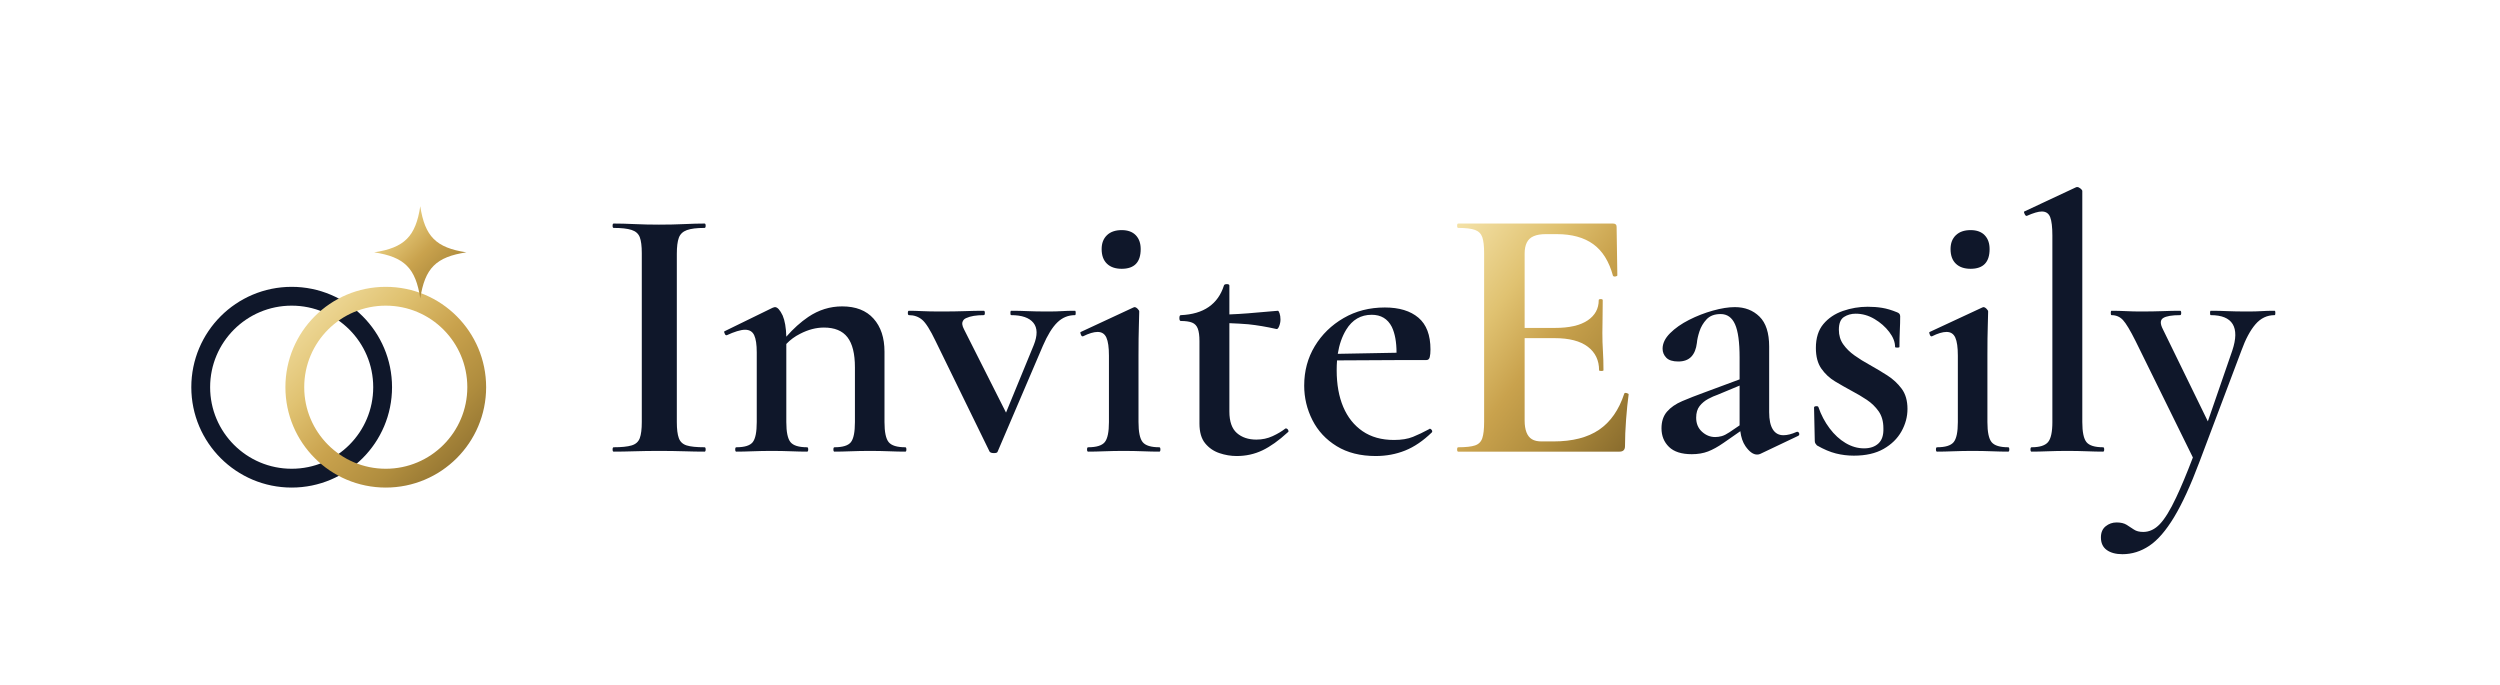
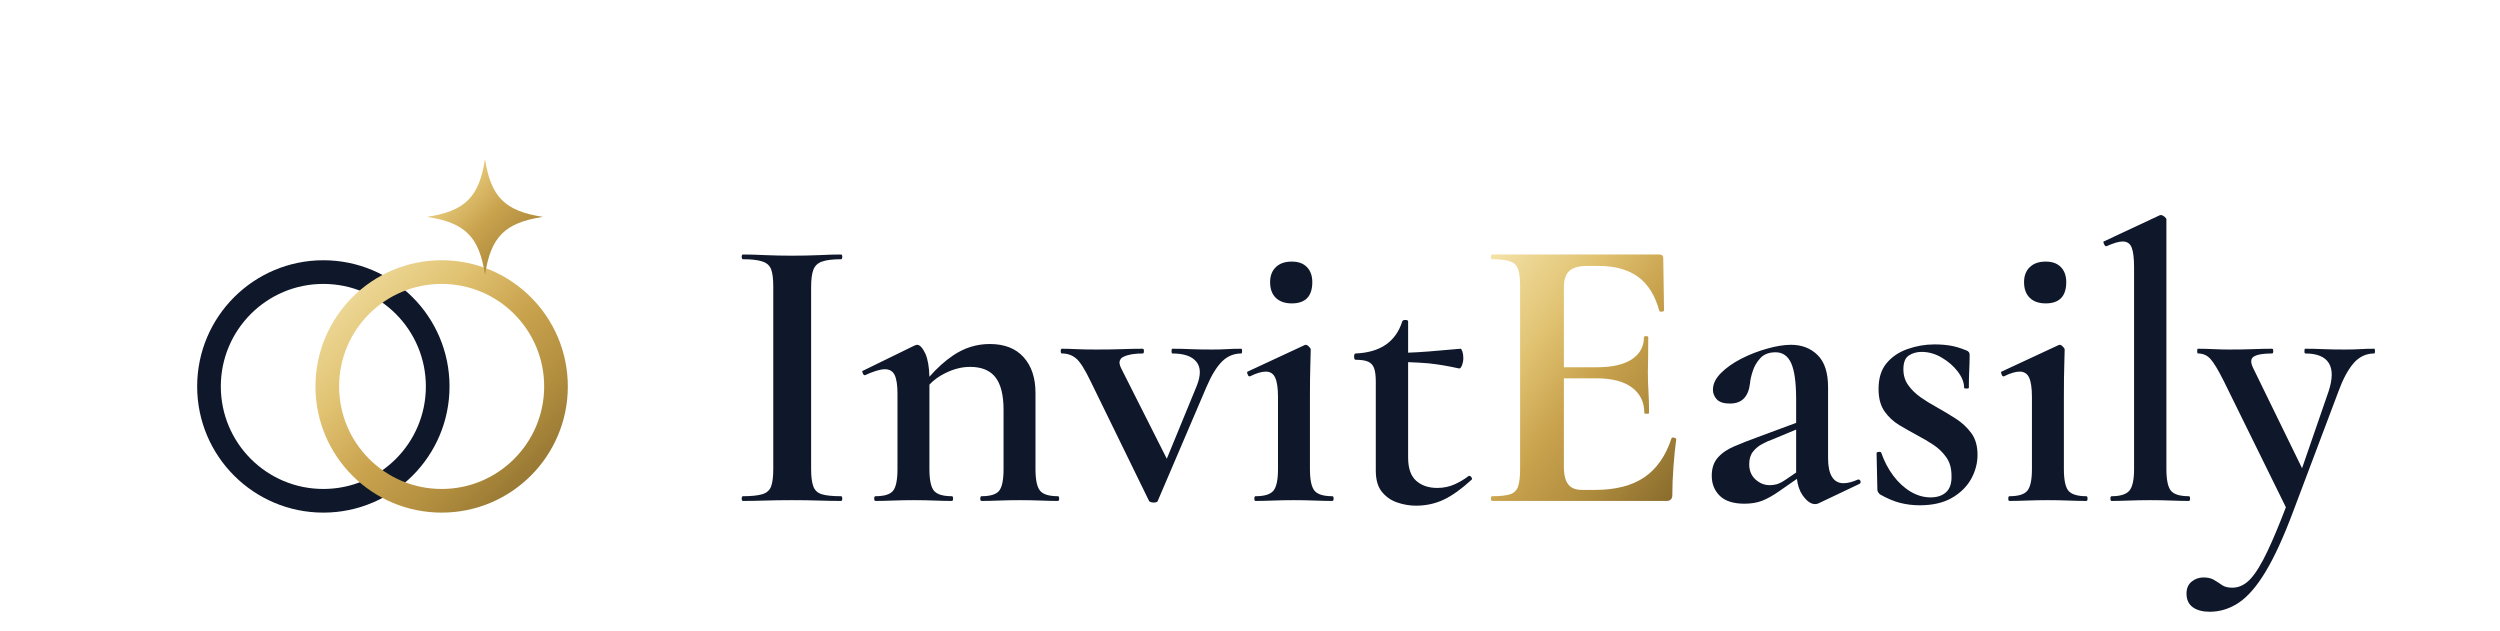
- <svg xmlns="http://www.w3.org/2000/svg" viewBox="0 0 548 150" width="1096" height="300" role="img" aria-label="InviteEasily">
+ <svg xmlns="http://www.w3.org/2000/svg" viewBox="0 0 317 80" width="634" height="160" role="img" aria-label="InviteEasily">
  <defs>
    <linearGradient id="gold" x1="0" y1="0" x2="1" y2="1">
      <stop offset="0" stop-color="#F4E2A8" />
      <stop offset="0.3" stop-color="#E0C271" />
      <stop offset="0.52" stop-color="#C9A24D" />
      <stop offset="0.74" stop-color="#B08D3E" />
      <stop offset="1" stop-color="#876A2C" />
    </linearGradient>
  </defs>
-   <g transform="translate(29.56,34) scale(1.375)" fill="none">
+   <g transform="translate(16,12)">
    <circle cx="25" cy="37" r="14.5" fill="none" stroke="#0F172A" stroke-width="3" />
    <circle cx="40" cy="37" r="14.5" fill="none" stroke="url(#gold)" stroke-width="3" />
    <path transform="translate(45.5,15.5) scale(1.05)" d="M0,-7 C0.7,-2.4 2.4,-0.7 7,0 C2.4,0.7 0.7,2.4 0,7 C-0.7,2.4 -2.4,0.7 -7,0 C-2.4,-0.7 -0.7,-2.4 0,-7 Z" fill="url(#gold)" />
  </g>
-   <g>
-     <path d="M148.36 55.64L148.36 92.52Q148.36 94.84 148.80 96.04Q149.24 97.24 150.52 97.64Q151.80 98.04 154.44 98.04L154.44 98.04Q154.68 98.04 154.68 98.52Q154.68 99 154.44 99L154.44 99Q152.44 99 149.96 98.92Q147.48 98.84 144.44 98.84L144.44 98.84Q141.64 98.84 139.08 98.92Q136.52 99 134.52 99L134.52 99Q134.28 99 134.28 98.52Q134.28 98.04 134.52 98.04L134.52 98.04Q137.08 98.04 138.44 97.64Q139.80 97.24 140.24 96.04Q140.68 94.84 140.68 92.52L140.68 92.52L140.68 55.48Q140.68 53.16 140.24 52Q139.80 50.84 138.44 50.40Q137.08 49.96 134.52 49.96L134.52 49.96Q134.28 49.96 134.28 49.48Q134.28 49 134.52 49L134.52 49Q136.52 49 139.08 49.12Q141.64 49.24 144.44 49.24L144.44 49.24Q147.48 49.24 150 49.12Q152.52 49 154.44 49L154.44 49Q154.68 49 154.68 49.48Q154.68 49.96 154.44 49.96L154.44 49.96Q151.88 49.96 150.56 50.44Q149.24 50.92 148.80 52.12Q148.36 53.32 148.36 55.64L148.36 55.64ZM182.92 99L182.92 99Q182.68 99 182.68 98.52Q182.68 98.04 182.92 98.04L182.92 98.04Q185.64 98.04 186.52 96.92Q187.40 95.80 187.40 92.52L187.40 92.52L187.40 80.52Q187.40 76.04 185.76 73.92Q184.12 71.80 180.60 71.80L180.60 71.80Q178.04 71.80 175.40 73.16L175.40 73.16Q173.64 74.04 172.36 75.40L172.36 75.40L172.36 92.52Q172.36 95.80 173.28 96.92Q174.20 98.04 176.92 98.04L176.92 98.04Q177.16 98.04 177.16 98.52Q177.16 99 176.92 99L176.92 99Q175.40 99 173.40 98.92Q171.40 98.84 169.16 98.84L169.16 98.84Q167 98.84 164.96 98.92Q162.92 99 161.40 99L161.40 99Q161.16 99 161.16 98.52Q161.16 98.04 161.40 98.04L161.40 98.04Q164.12 98.04 165 96.92Q165.88 95.80 165.88 92.52L165.88 92.52L165.88 77.24Q165.88 74.68 165.32 73.48Q164.76 72.28 163.32 72.28L163.32 72.28Q162.60 72.28 161.56 72.60Q160.52 72.92 159.32 73.48L159.32 73.48Q159 73.56 158.84 73.08L158.84 73.08Q158.68 72.76 158.76 72.68L158.76 72.68Q158.76 72.60 158.84 72.60L158.84 72.60L169.32 67.48Q169.72 67.32 169.88 67.32L169.88 67.32Q170.68 67.32 171.56 69.16L171.56 69.16Q172.28 70.84 172.36 73.80L172.36 73.80Q174.68 71.16 177.16 69.48L177.16 69.48Q180.60 67.16 184.60 67.16L184.60 67.16Q189.08 67.16 191.48 69.84Q193.88 72.52 193.88 77.08L193.88 77.08L193.88 92.52Q193.88 95.80 194.80 96.92Q195.72 98.04 198.44 98.04L198.44 98.04Q198.68 98.04 198.68 98.52Q198.68 99 198.44 99L198.44 99Q196.92 99 194.92 98.92Q192.92 98.84 190.68 98.84L190.68 98.84Q188.52 98.84 186.48 98.92Q184.44 99 182.92 99ZM235.64 68.12L235.64 68.12Q235.80 68.12 235.80 68.60Q235.80 69.08 235.64 69.08L235.64 69.08Q233.40 69.08 231.76 70.68Q230.12 72.28 228.60 75.80L228.60 75.80L218.68 99Q218.60 99.32 217.88 99.32Q217.16 99.32 216.92 99L216.92 99L205.08 74.76Q203.32 71.08 202.12 70.08Q200.92 69.08 199.24 69.08L199.24 69.08Q199 69.08 199 68.60Q199 68.12 199.24 68.12L199.24 68.12Q200.52 68.12 202.12 68.20Q203.72 68.28 206.20 68.28L206.20 68.28Q209.32 68.28 211.52 68.20Q213.72 68.12 215.64 68.12L215.64 68.12Q215.88 68.12 215.88 68.60Q215.88 69.08 215.64 69.08L215.64 69.08Q213.16 69.08 211.80 69.72L211.80 69.72Q211.24 69.96 211.08 70.36L211.08 70.36Q210.68 71 211.32 72.20L211.32 72.20L220.52 90.44L226.60 75.64Q227.88 72.44 226.52 70.76Q225.16 69.08 221.64 69.08L221.64 69.08Q221.48 69.08 221.48 68.60Q221.48 68.12 221.64 68.12L221.64 68.12Q223.56 68.12 225.28 68.20Q227 68.28 229.72 68.28L229.72 68.28Q231.56 68.28 232.76 68.20Q233.96 68.12 235.64 68.12ZM238.52 99L238.52 99Q238.28 99 238.28 98.52Q238.28 98.04 238.52 98.04L238.52 98.04Q241.24 98.04 242.16 96.92Q243.08 95.80 243.08 92.52L243.08 92.52L243.08 77.96Q243.08 75.24 242.52 74Q241.96 72.76 240.60 72.76L240.60 72.76Q239.96 72.76 239.16 73Q238.36 73.24 237.40 73.72L237.40 73.72Q237.08 73.80 236.92 73.32L236.92 73.32Q236.76 72.92 236.84 72.84L236.84 72.84Q236.84 72.76 236.92 72.76L236.92 72.76L248.44 67.40Q248.60 67.32 248.68 67.32L248.68 67.32Q249 67.32 249.36 67.68Q249.72 68.04 249.72 68.28L249.72 68.28Q249.72 69.16 249.64 71.48Q249.56 73.80 249.56 77.88L249.56 77.88L249.56 92.52Q249.56 95.80 250.48 96.92Q251.40 98.04 254.12 98.04L254.12 98.04Q254.36 98.04 254.36 98.52Q254.36 99 254.12 99L254.12 99Q252.52 99 250.52 98.92Q248.52 98.84 246.28 98.84L246.28 98.84Q244.12 98.84 242.08 98.92Q240.04 99 238.52 99ZM245.88 58.92L245.88 58.92Q243.80 58.92 242.64 57.80Q241.48 56.68 241.48 54.60L241.48 54.60Q241.48 52.68 242.64 51.56Q243.80 50.44 245.88 50.44L245.88 50.44Q247.88 50.44 248.96 51.56Q250.04 52.68 250.04 54.60L250.04 54.60Q250.04 58.92 245.88 58.92ZM271.08 99.96L271.08 99.96Q269.16 99.96 267.28 99.32Q265.40 98.68 264.16 97.16Q262.92 95.64 262.92 92.84L262.92 92.84L262.92 74.76Q262.92 73 262.56 72.04Q262.20 71.08 261.32 70.72Q260.44 70.36 258.84 70.36L258.84 70.36Q258.52 70.36 258.52 69.72Q258.52 69.08 258.84 69.08L258.84 69.08Q262.60 68.92 264.96 67.28Q267.32 65.64 268.28 62.60L268.28 62.60Q268.36 62.28 268.92 62.28Q269.48 62.28 269.48 62.60L269.48 62.60L269.48 68.92Q271.56 68.84 273.56 68.68L273.56 68.68Q276.60 68.44 280.12 68.12L280.12 68.12Q280.28 68.12 280.48 68.68Q280.68 69.24 280.68 70.04L280.68 70.04Q280.68 70.76 280.40 71.48Q280.12 72.20 279.80 72.12L279.80 72.12Q276.60 71.40 273.64 71.08L273.64 71.08Q271.64 70.92 269.48 70.84L269.48 70.84L269.48 90.20Q269.48 93.48 271.12 94.92Q272.76 96.36 275.40 96.36L275.40 96.36Q277.32 96.36 278.96 95.60Q280.60 94.84 281.72 93.96L281.72 93.96Q281.96 93.80 282.28 94.12L282.28 94.12Q282.44 94.36 282.44 94.52L282.44 94.52Q282.44 94.68 282.28 94.76L282.28 94.76Q279.32 97.48 276.72 98.72Q274.12 99.96 271.08 99.96ZM301.56 99.96L301.56 99.96Q296.52 99.96 293.00 97.80Q289.48 95.64 287.68 92.08Q285.88 88.52 285.88 84.52L285.88 84.52Q285.88 79.72 288.20 75.88Q290.52 72.04 294.52 69.72Q298.52 67.40 303.56 67.40L303.56 67.40Q308.28 67.40 310.92 69.64Q313.56 71.88 313.56 76.60L313.56 76.60Q313.56 77.64 313.40 78.28Q313.24 78.92 312.68 78.92L312.68 78.92L308.36 78.92L293.08 79Q293.00 80.04 293.00 81.16L293.00 81.16Q293.00 85.80 294.44 89.20Q295.88 92.60 298.68 94.52Q301.48 96.44 305.56 96.44L305.56 96.44Q308.04 96.44 309.72 95.76Q311.40 95.08 313.32 94.04L313.32 94.04Q313.32 94.04 313.40 93.96L313.40 93.96Q313.56 93.96 313.80 94.20L313.80 94.20Q314.04 94.52 313.88 94.76L313.88 94.76Q311.00 97.56 308.00 98.76Q305.00 99.96 301.56 99.96ZM293.24 77.56L306.12 77.32Q306.12 73.80 305.08 71.64L305.08 71.64Q303.72 69 300.68 69L300.68 69Q297.08 69 295.08 72.28L295.08 72.28Q293.72 74.52 293.24 77.56L293.24 77.56Z" fill="#0F172A" />
-     <path d="M355 99L355 99L319.64 99Q319.40 99 319.40 98.52Q319.40 98.04 319.64 98.04L319.64 98.04Q322.12 98.04 323.32 97.64Q324.52 97.24 324.92 96.04Q325.32 94.84 325.32 92.52L325.32 92.52L325.32 55.48Q325.32 53.16 324.92 52Q324.52 50.84 323.32 50.40Q322.12 49.96 319.64 49.96L319.64 49.96Q319.40 49.96 319.40 49.48Q319.40 49 319.64 49L319.64 49L353.56 49Q354.36 49 354.36 49.72L354.36 49.72L354.52 60.36Q354.52 60.52 354.12 60.60Q353.72 60.68 353.56 60.44L353.56 60.44Q352.28 55.72 349.24 53.52Q346.20 51.32 341.24 51.32L341.24 51.32L338.84 51.32Q337.24 51.32 336.20 51.76Q335.16 52.20 334.68 53.16Q334.20 54.12 334.20 55.56L334.20 55.56L334.20 71.88L340.84 71.88Q345.56 71.88 348 70.24Q350.44 68.60 350.44 65.80L350.44 65.80Q350.44 65.56 350.88 65.56Q351.32 65.56 351.32 65.80L351.32 65.80Q351.32 68.44 351.28 69.92Q351.24 71.40 351.24 73L351.24 73Q351.24 75 351.36 76.92Q351.48 78.84 351.48 81.16L351.48 81.16Q351.48 81.32 351 81.32Q350.52 81.32 350.52 81.16L350.52 81.16Q350.52 77.88 348.04 76Q345.56 74.12 340.76 74.12L340.76 74.12L334.20 74.12L334.20 92.20Q334.20 93.72 334.60 94.76Q335 95.80 335.80 96.28Q336.60 96.76 337.88 96.76L337.88 96.76L340.52 96.76Q346.76 96.76 350.52 94.20Q354.28 91.64 356.04 86.28L356.04 86.28Q356.12 86.04 356.56 86.16Q357 86.28 357 86.44L357 86.44Q356.68 88.76 356.44 91.92Q356.20 95.08 356.20 97.80L356.20 97.80Q356.20 99 355 99Z" fill="url(#gold)" />
-     <path d="M394.12 95.56L385.88 99.48Q385.56 99.64 385.16 99.64L385.16 99.64Q383.88 99.64 382.60 97.80L382.60 97.80Q381.72 96.52 381.48 94.52L381.48 94.52L377.80 97.08Q375.96 98.36 374.40 98.96Q372.84 99.56 370.84 99.56L370.84 99.56Q367.48 99.56 365.84 97.96Q364.20 96.36 364.20 93.88L364.20 93.88Q364.20 91.64 365.40 90.24Q366.60 88.84 368.76 87.92Q370.92 87 373.56 86.04L373.56 86.04L381.32 83.16L381.32 78.36Q381.32 73.32 380.32 71.08Q379.32 68.84 377.16 68.84L377.16 68.84Q375.16 68.84 374.08 70Q373.00 71.16 372.52 72.64Q372.04 74.12 371.96 75.16L371.96 75.16Q371.72 77.16 370.72 78.20Q369.72 79.24 367.88 79.24Q366.04 79.24 365.24 78.40Q364.44 77.56 364.44 76.44L364.44 76.44Q364.44 74.68 366.08 73.04Q367.72 71.40 370.24 70.12Q372.76 68.84 375.48 68.08Q378.20 67.32 380.28 67.32L380.28 67.32Q383.56 67.32 385.68 69.40Q387.80 71.48 387.80 75.96L387.80 75.96L387.80 90.36Q387.80 92.84 388.60 94.12Q389.40 95.40 390.92 95.40L390.92 95.40Q392.20 95.40 393.80 94.68L393.80 94.68Q393.96 94.60 394.12 94.68L394.12 94.68Q394.28 94.76 394.36 94.92L394.36 94.92Q394.52 95.40 394.12 95.56L394.12 95.56ZM379.08 94.76L381.32 93.24Q381.32 92.84 381.32 92.44L381.32 92.44L381.32 84.52L376.52 86.52Q375.56 86.84 374.44 87.44Q373.32 88.04 372.56 89Q371.80 89.96 371.80 91.56L371.80 91.56Q371.80 93.48 373.08 94.64Q374.36 95.80 375.96 95.80L375.96 95.80Q376.68 95.80 377.40 95.60Q378.12 95.40 379.08 94.76L379.08 94.76ZM403.08 72.28L403.08 72.28Q403.08 74.12 404.04 75.48Q405.00 76.84 406.52 77.92Q408.04 79 409.80 79.96L409.80 79.96Q411.80 81.08 413.68 82.28Q415.56 83.48 416.84 85.20Q418.12 86.92 418.12 89.64L418.12 89.64Q418.12 92.20 416.80 94.56Q415.48 96.92 412.88 98.40Q410.28 99.88 406.36 99.88L406.36 99.88Q404.36 99.88 402.44 99.40Q400.52 98.92 398.28 97.64L398.28 97.64Q398.12 97.48 397.96 97.24Q397.80 97 397.80 96.68L397.80 96.68L397.64 89.32Q397.64 89.08 398.08 89.04Q398.52 89 398.60 89.24L398.60 89.24Q399.48 91.80 401.04 93.88Q402.60 95.96 404.56 97.12Q406.52 98.28 408.60 98.28L408.60 98.28Q410.60 98.28 411.76 97.20Q412.92 96.12 412.84 93.88L412.84 93.88Q412.84 91.64 411.80 90.16Q410.76 88.68 409.20 87.64Q407.64 86.60 405.96 85.72L405.96 85.72Q404.04 84.68 402.24 83.60Q400.44 82.52 399.24 80.80Q398.04 79.08 398.04 76.28L398.04 76.28Q398.04 73 399.68 71.04Q401.32 69.08 403.96 68.16Q406.60 67.24 409.40 67.24L409.40 67.24Q411.08 67.24 412.56 67.48Q414.04 67.72 415.80 68.44L415.80 68.44Q416.52 68.68 416.52 69.32L416.52 69.32Q416.52 70.84 416.44 72.44Q416.36 74.04 416.36 76.04L416.36 76.04Q416.36 76.20 415.88 76.20Q415.40 76.20 415.40 76.04L415.40 76.04Q415.40 74.44 414.12 72.76Q412.84 71.08 410.88 69.92Q408.92 68.76 406.76 68.76L406.76 68.76Q405.32 68.76 404.20 69.48Q403.08 70.20 403.08 72.28ZM424.60 99L424.60 99Q424.36 99 424.36 98.52Q424.36 98.04 424.60 98.04L424.60 98.04Q427.32 98.04 428.24 96.92Q429.16 95.80 429.16 92.52L429.16 92.52L429.16 77.96Q429.16 75.24 428.60 74Q428.04 72.76 426.68 72.76L426.68 72.76Q426.04 72.76 425.24 73Q424.44 73.24 423.48 73.72L423.48 73.72Q423.16 73.80 423.00 73.32L423.00 73.32Q422.84 72.92 422.92 72.84L422.92 72.84Q422.92 72.76 423.00 72.76L423.00 72.76L434.52 67.40Q434.68 67.32 434.76 67.32L434.76 67.32Q435.08 67.32 435.44 67.68Q435.80 68.04 435.80 68.28L435.80 68.28Q435.80 69.16 435.72 71.48Q435.64 73.80 435.64 77.88L435.64 77.88L435.64 92.52Q435.64 95.80 436.56 96.92Q437.48 98.04 440.20 98.04L440.20 98.04Q440.44 98.04 440.44 98.52Q440.44 99 440.20 99L440.20 99Q438.60 99 436.60 98.92Q434.60 98.84 432.36 98.84L432.36 98.84Q430.20 98.84 428.16 98.92Q426.12 99 424.60 99ZM431.96 58.92L431.96 58.92Q429.88 58.92 428.72 57.80Q427.56 56.68 427.56 54.60L427.56 54.60Q427.56 52.68 428.72 51.56Q429.88 50.44 431.96 50.44L431.96 50.44Q433.96 50.44 435.04 51.56Q436.12 52.68 436.12 54.60L436.12 54.60Q436.12 58.92 431.96 58.92ZM445.32 99L445.32 99Q445.08 99 445.08 98.52Q445.08 98.04 445.32 98.04L445.32 98.04Q447.96 98.04 448.92 96.92Q449.88 95.80 449.88 92.52L449.88 92.52L449.88 51.64Q449.88 48.84 449.40 47.60Q448.92 46.36 447.56 46.36L447.56 46.36Q446.44 46.36 444.28 47.32L444.28 47.32Q444.04 47.40 443.80 46.92Q443.56 46.44 443.72 46.36L443.72 46.36L455 41.08Q455.16 41 455.32 41L455.32 41Q455.64 41 456.04 41.32Q456.44 41.64 456.44 41.88L456.44 41.88L456.44 92.52Q456.44 95.80 457.36 96.92Q458.28 98.04 461 98.04L461 98.04Q461.24 98.04 461.24 98.52Q461.24 99 461 99L461 99Q459.48 99 457.44 98.92Q455.40 98.84 453.16 98.84L453.16 98.84Q450.92 98.84 448.88 98.92Q446.84 99 445.32 99ZM498.60 68.12L498.60 68.12Q498.76 68.12 498.76 68.60Q498.76 69.08 498.60 69.08L498.60 69.08Q496.12 69.08 494.40 71.08Q492.68 73.08 491.32 76.84L491.32 76.84L482.12 101.24Q479.24 108.92 476.56 113.36Q473.88 117.80 471.12 119.64Q468.36 121.48 465.24 121.48L465.24 121.48Q463.08 121.48 461.80 120.56Q460.52 119.64 460.52 117.80L460.52 117.80Q460.52 116.20 461.56 115.36Q462.60 114.52 463.96 114.52Q465.32 114.52 466.16 115.04Q467 115.56 467.76 116.08Q468.52 116.60 469.80 116.60L469.80 116.60Q471.80 116.60 473.44 114.88Q475.08 113.16 477 109.08L477 109.08Q478.60 105.72 480.68 100.28L480.68 100.28L468.12 74.76Q466.36 71.24 465.36 70.16Q464.36 69.08 462.84 69.08L462.84 69.08Q462.68 69.08 462.68 68.60Q462.68 68.12 462.84 68.12L462.84 68.12Q464.36 68.12 466 68.20Q467.64 68.28 469.16 68.28L469.16 68.28Q471.96 68.28 474.08 68.20Q476.20 68.12 477.88 68.12L477.88 68.12Q478.12 68.12 478.12 68.60Q478.12 69.08 477.88 69.08L477.88 69.08Q475.16 69.08 474.16 69.72Q473.16 70.36 474.12 72.20L474.12 72.20L483.96 92.36L489.32 76.84Q490.60 73 489.40 71.04Q488.20 69.08 484.60 69.08L484.60 69.08Q484.44 69.08 484.44 68.60Q484.44 68.12 484.60 68.12L484.60 68.12Q486.52 68.12 488.24 68.20Q489.96 68.28 492.68 68.28L492.68 68.28Q494.52 68.28 495.72 68.20Q496.92 68.12 498.60 68.12Z" fill="#0F172A" />
-   </g>
+   <path d="M102.85 36.42L102.85 59.47Q102.85 60.92 103.13 61.67Q103.40 62.42 104.20 62.67Q105 62.92 106.65 62.92L106.65 62.92Q106.80 62.92 106.80 63.22Q106.80 63.52 106.65 63.52L106.65 63.52Q105.40 63.52 103.85 63.47Q102.30 63.42 100.40 63.42L100.40 63.42Q98.65 63.42 97.05 63.47Q95.45 63.52 94.20 63.52L94.20 63.52Q94.05 63.52 94.05 63.22Q94.05 62.92 94.20 62.92L94.20 62.92Q95.80 62.92 96.65 62.67Q97.50 62.42 97.78 61.67Q98.05 60.92 98.05 59.47L98.05 59.47L98.05 36.32Q98.05 34.87 97.78 34.15Q97.50 33.42 96.65 33.15Q95.80 32.87 94.20 32.87L94.20 32.87Q94.05 32.87 94.05 32.57Q94.05 32.27 94.20 32.27L94.20 32.27Q95.45 32.27 97.05 32.35Q98.65 32.42 100.40 32.42L100.40 32.42Q102.30 32.42 103.88 32.35Q105.45 32.27 106.65 32.27L106.65 32.27Q106.80 32.27 106.80 32.57Q106.80 32.87 106.65 32.87L106.65 32.87Q105.05 32.87 104.22 33.17Q103.40 33.47 103.13 34.22Q102.85 34.97 102.85 36.42L102.85 36.42ZM124.45 63.52L124.45 63.52Q124.30 63.52 124.30 63.22Q124.30 62.92 124.45 62.92L124.45 62.92Q126.15 62.92 126.70 62.22Q127.25 61.52 127.25 59.47L127.25 59.47L127.25 51.97Q127.25 49.17 126.23 47.85Q125.20 46.52 123 46.52L123 46.52Q121.40 46.52 119.75 47.37L119.75 47.37Q118.65 47.92 117.85 48.77L117.85 48.77L117.85 59.47Q117.85 61.52 118.42 62.22Q119 62.92 120.70 62.92L120.70 62.92Q120.85 62.92 120.85 63.22Q120.85 63.52 120.70 63.52L120.70 63.52Q119.75 63.52 118.50 63.47Q117.25 63.42 115.85 63.42L115.85 63.42Q114.50 63.42 113.23 63.47Q111.95 63.52 111 63.52L111 63.52Q110.85 63.52 110.85 63.22Q110.85 62.92 111 62.92L111 62.92Q112.70 62.92 113.25 62.22Q113.80 61.52 113.80 59.47L113.80 59.47L113.80 49.92Q113.80 48.32 113.45 47.57Q113.10 46.82 112.20 46.82L112.20 46.82Q111.75 46.82 111.10 47.02Q110.45 47.22 109.70 47.57L109.70 47.57Q109.50 47.62 109.40 47.32L109.40 47.32Q109.30 47.12 109.35 47.07L109.35 47.07Q109.35 47.02 109.40 47.02L109.40 47.02L115.95 43.82Q116.20 43.72 116.30 43.72L116.30 43.72Q116.80 43.72 117.35 44.87L117.35 44.87Q117.80 45.92 117.85 47.77L117.85 47.77Q119.30 46.12 120.85 45.07L120.85 45.07Q123 43.62 125.50 43.62L125.50 43.62Q128.30 43.62 129.80 45.30Q131.30 46.97 131.30 49.82L131.30 49.82L131.30 59.47Q131.30 61.52 131.88 62.22Q132.45 62.92 134.15 62.92L134.15 62.92Q134.30 62.92 134.30 63.22Q134.30 63.52 134.15 63.52L134.15 63.52Q133.20 63.52 131.95 63.47Q130.70 63.42 129.30 63.42L129.30 63.42Q127.95 63.42 126.68 63.47Q125.40 63.52 124.45 63.52ZM157.40 44.22L157.40 44.22Q157.50 44.22 157.50 44.52Q157.50 44.82 157.40 44.82L157.40 44.82Q156 44.82 154.97 45.82Q153.95 46.82 153 49.02L153 49.02L146.80 63.52Q146.75 63.72 146.30 63.72Q145.85 63.72 145.70 63.52L145.70 63.52L138.30 48.37Q137.20 46.07 136.45 45.45Q135.70 44.82 134.65 44.82L134.65 44.82Q134.50 44.82 134.50 44.52Q134.50 44.22 134.65 44.22L134.65 44.22Q135.45 44.22 136.45 44.27Q137.45 44.32 139 44.32L139 44.32Q140.95 44.32 142.32 44.27Q143.70 44.22 144.90 44.22L144.90 44.22Q145.05 44.22 145.05 44.52Q145.05 44.82 144.90 44.82L144.90 44.82Q143.35 44.82 142.50 45.22L142.50 45.22Q142.15 45.37 142.05 45.62L142.05 45.62Q141.80 46.02 142.20 46.77L142.20 46.77L147.95 58.17L151.75 48.92Q152.55 46.92 151.70 45.87Q150.85 44.82 148.65 44.82L148.65 44.82Q148.55 44.82 148.55 44.52Q148.55 44.22 148.65 44.22L148.65 44.22Q149.85 44.22 150.92 44.27Q152 44.32 153.70 44.32L153.70 44.32Q154.85 44.32 155.60 44.27Q156.35 44.22 157.40 44.22ZM159.20 63.52L159.20 63.52Q159.05 63.52 159.05 63.22Q159.05 62.92 159.20 62.92L159.20 62.92Q160.90 62.92 161.47 62.22Q162.05 61.52 162.05 59.47L162.05 59.47L162.05 50.37Q162.05 48.67 161.70 47.90Q161.35 47.12 160.50 47.12L160.50 47.12Q160.10 47.12 159.60 47.27Q159.10 47.42 158.50 47.72L158.50 47.72Q158.30 47.77 158.20 47.47L158.20 47.47Q158.10 47.22 158.15 47.17L158.15 47.17Q158.15 47.12 158.20 47.12L158.20 47.12L165.40 43.77Q165.50 43.72 165.55 43.72L165.55 43.72Q165.75 43.72 165.97 43.95Q166.20 44.17 166.20 44.32L166.20 44.32Q166.20 44.87 166.15 46.32Q166.10 47.77 166.10 50.32L166.10 50.32L166.10 59.47Q166.10 61.52 166.68 62.22Q167.25 62.92 168.95 62.92L168.95 62.92Q169.10 62.92 169.10 63.22Q169.10 63.52 168.95 63.52L168.95 63.52Q167.95 63.52 166.70 63.47Q165.45 63.42 164.05 63.42L164.05 63.42Q162.70 63.42 161.43 63.47Q160.15 63.52 159.20 63.52ZM163.80 38.47L163.80 38.47Q162.50 38.47 161.78 37.77Q161.05 37.07 161.05 35.77L161.05 35.77Q161.05 34.57 161.78 33.87Q162.50 33.17 163.80 33.17L163.80 33.17Q165.05 33.17 165.72 33.87Q166.40 34.57 166.40 35.77L166.40 35.77Q166.40 38.47 163.80 38.47ZM179.55 64.12L179.55 64.12Q178.35 64.12 177.18 63.72Q176 63.32 175.23 62.37Q174.45 61.42 174.45 59.67L174.45 59.67L174.45 48.37Q174.45 47.27 174.23 46.67Q174 46.07 173.45 45.85Q172.90 45.62 171.90 45.62L171.90 45.62Q171.70 45.62 171.70 45.22Q171.70 44.82 171.90 44.82L171.90 44.82Q174.25 44.72 175.73 43.70Q177.20 42.67 177.80 40.77L177.80 40.77Q177.85 40.57 178.20 40.57Q178.55 40.57 178.55 40.77L178.55 40.77L178.55 44.72Q179.85 44.67 181.10 44.57L181.10 44.57Q183 44.42 185.20 44.22L185.20 44.22Q185.30 44.22 185.43 44.57Q185.55 44.92 185.55 45.42L185.55 45.42Q185.55 45.87 185.38 46.32Q185.20 46.77 185 46.72L185 46.72Q183 46.27 181.15 46.07L181.15 46.07Q179.90 45.97 178.55 45.92L178.55 45.92L178.55 58.02Q178.55 60.07 179.58 60.97Q180.60 61.87 182.25 61.87L182.25 61.87Q183.45 61.87 184.48 61.40Q185.50 60.92 186.20 60.37L186.20 60.37Q186.35 60.27 186.55 60.47L186.55 60.47Q186.65 60.62 186.65 60.72L186.65 60.72Q186.65 60.82 186.55 60.87L186.55 60.87Q184.70 62.57 183.08 63.35Q181.45 64.12 179.55 64.12Z" fill="#0F172A" />
+   <path d="M211.30 63.52L211.30 63.52L189.20 63.52Q189.05 63.52 189.05 63.22Q189.05 62.92 189.20 62.92L189.20 62.92Q190.75 62.92 191.50 62.67Q192.25 62.42 192.50 61.67Q192.75 60.92 192.75 59.47L192.75 59.47L192.75 36.32Q192.75 34.87 192.50 34.15Q192.25 33.42 191.50 33.15Q190.75 32.87 189.20 32.87L189.20 32.87Q189.05 32.87 189.05 32.57Q189.05 32.27 189.20 32.27L189.20 32.27L210.40 32.27Q210.90 32.27 210.90 32.72L210.90 32.72L211 39.37Q211 39.47 210.75 39.52Q210.50 39.57 210.40 39.42L210.40 39.42Q209.60 36.47 207.70 35.10Q205.80 33.72 202.70 33.72L202.70 33.72L201.20 33.72Q200.20 33.72 199.55 34.00Q198.90 34.27 198.60 34.87Q198.30 35.47 198.30 36.37L198.30 36.37L198.30 46.57L202.45 46.57Q205.40 46.57 206.93 45.55Q208.45 44.52 208.45 42.77L208.45 42.77Q208.45 42.62 208.73 42.62Q209 42.62 209 42.77L209 42.77Q209 44.42 208.98 45.35Q208.95 46.27 208.95 47.27L208.95 47.27Q208.95 48.52 209.03 49.72Q209.10 50.92 209.10 52.37L209.10 52.37Q209.10 52.47 208.80 52.47Q208.50 52.47 208.50 52.37L208.50 52.37Q208.50 50.32 206.95 49.15Q205.40 47.97 202.40 47.97L202.40 47.97L198.30 47.97L198.30 59.27Q198.30 60.22 198.55 60.87Q198.80 61.52 199.30 61.82Q199.80 62.12 200.60 62.12L200.60 62.12L202.25 62.12Q206.15 62.12 208.50 60.52Q210.85 58.92 211.95 55.57L211.95 55.57Q212 55.42 212.28 55.50Q212.55 55.57 212.55 55.67L212.55 55.67Q212.35 57.12 212.20 59.10Q212.05 61.07 212.05 62.77L212.05 62.77Q212.05 63.52 211.30 63.52Z" fill="url(#gold)" />
+   <path d="M235.75 61.37L230.60 63.82Q230.40 63.92 230.15 63.92L230.15 63.92Q229.35 63.92 228.55 62.77L228.55 62.77Q228 61.97 227.85 60.72L227.85 60.72L225.55 62.32Q224.40 63.12 223.43 63.50Q222.45 63.87 221.20 63.87L221.20 63.87Q219.10 63.87 218.07 62.87Q217.05 61.87 217.05 60.32L217.05 60.32Q217.05 58.92 217.80 58.05Q218.55 57.17 219.90 56.60Q221.25 56.02 222.90 55.42L222.90 55.42L227.75 53.62L227.75 50.62Q227.75 47.47 227.13 46.07Q226.50 44.67 225.15 44.67L225.15 44.67Q223.90 44.67 223.22 45.40Q222.55 46.12 222.25 47.05Q221.95 47.97 221.90 48.62L221.90 48.62Q221.75 49.87 221.13 50.52Q220.50 51.17 219.35 51.17Q218.20 51.17 217.70 50.65Q217.20 50.12 217.20 49.42L217.20 49.42Q217.20 48.32 218.22 47.30Q219.25 46.27 220.82 45.47Q222.40 44.67 224.10 44.20Q225.80 43.72 227.10 43.72L227.10 43.72Q229.15 43.72 230.47 45.02Q231.80 46.32 231.80 49.12L231.80 49.12L231.80 58.12Q231.80 59.67 232.30 60.47Q232.80 61.27 233.75 61.27L233.75 61.27Q234.55 61.27 235.55 60.82L235.55 60.82Q235.65 60.77 235.75 60.82L235.75 60.82Q235.85 60.87 235.90 60.97L235.90 60.97Q236 61.27 235.75 61.37L235.75 61.37ZM226.35 60.87L227.75 59.92Q227.75 59.67 227.75 59.42L227.75 59.42L227.75 54.47L224.75 55.72Q224.15 55.92 223.45 56.30Q222.75 56.67 222.28 57.27Q221.80 57.87 221.80 58.87L221.80 58.87Q221.80 60.07 222.60 60.80Q223.40 61.52 224.40 61.52L224.40 61.52Q224.85 61.52 225.30 61.40Q225.75 61.27 226.35 60.87L226.35 60.87ZM241.35 46.82L241.35 46.82Q241.35 47.97 241.95 48.82Q242.55 49.67 243.50 50.35Q244.45 51.02 245.55 51.62L245.55 51.62Q246.80 52.32 247.97 53.07Q249.15 53.82 249.95 54.90Q250.75 55.97 250.75 57.67L250.75 57.67Q250.75 59.27 249.93 60.75Q249.10 62.22 247.47 63.15Q245.85 64.07 243.40 64.07L243.40 64.07Q242.15 64.07 240.95 63.77Q239.75 63.47 238.35 62.67L238.35 62.67Q238.25 62.57 238.15 62.42Q238.05 62.27 238.05 62.07L238.05 62.07L237.95 57.47Q237.95 57.32 238.22 57.30Q238.50 57.27 238.55 57.42L238.55 57.42Q239.10 59.02 240.07 60.32Q241.05 61.62 242.28 62.35Q243.50 63.07 244.80 63.07L244.80 63.07Q246.05 63.07 246.78 62.40Q247.50 61.72 247.45 60.32L247.45 60.32Q247.45 58.92 246.80 58.00Q246.15 57.07 245.18 56.42Q244.20 55.77 243.15 55.22L243.15 55.22Q241.95 54.57 240.82 53.90Q239.70 53.22 238.95 52.15Q238.20 51.07 238.20 49.32L238.20 49.32Q238.20 47.27 239.22 46.05Q240.25 44.82 241.90 44.25Q243.55 43.67 245.30 43.67L245.30 43.67Q246.35 43.67 247.28 43.82Q248.20 43.97 249.30 44.42L249.30 44.42Q249.75 44.57 249.75 44.97L249.75 44.97Q249.75 45.92 249.70 46.92Q249.65 47.92 249.65 49.17L249.65 49.17Q249.65 49.27 249.35 49.27Q249.05 49.27 249.05 49.17L249.05 49.17Q249.05 48.17 248.25 47.12Q247.45 46.07 246.22 45.35Q245 44.62 243.65 44.62L243.65 44.62Q242.75 44.62 242.05 45.07Q241.35 45.52 241.35 46.82ZM254.80 63.52L254.80 63.52Q254.65 63.52 254.65 63.22Q254.65 62.92 254.80 62.92L254.80 62.92Q256.50 62.92 257.07 62.22Q257.65 61.52 257.65 59.47L257.65 59.47L257.65 50.37Q257.65 48.67 257.30 47.90Q256.95 47.12 256.10 47.12L256.10 47.12Q255.70 47.12 255.20 47.27Q254.70 47.42 254.10 47.72L254.10 47.72Q253.90 47.77 253.80 47.47L253.80 47.47Q253.70 47.22 253.75 47.17L253.75 47.17Q253.75 47.12 253.80 47.12L253.80 47.12L261 43.77Q261.10 43.72 261.15 43.72L261.15 43.72Q261.35 43.72 261.57 43.95Q261.80 44.17 261.80 44.32L261.80 44.32Q261.80 44.87 261.75 46.32Q261.70 47.77 261.70 50.32L261.70 50.32L261.70 59.47Q261.70 61.52 262.27 62.22Q262.85 62.92 264.55 62.92L264.55 62.92Q264.70 62.92 264.70 63.22Q264.70 63.52 264.55 63.52L264.55 63.52Q263.55 63.52 262.30 63.47Q261.05 63.42 259.65 63.42L259.65 63.42Q258.30 63.42 257.02 63.47Q255.75 63.52 254.80 63.52ZM259.40 38.47L259.40 38.47Q258.10 38.47 257.38 37.77Q256.65 37.07 256.65 35.77L256.65 35.77Q256.65 34.57 257.38 33.87Q258.10 33.17 259.40 33.17L259.40 33.17Q260.65 33.17 261.32 33.87Q262 34.57 262 35.77L262 35.77Q262 38.47 259.40 38.47ZM267.75 63.52L267.75 63.52Q267.60 63.52 267.60 63.22Q267.60 62.92 267.75 62.92L267.75 62.92Q269.40 62.92 270 62.22Q270.60 61.52 270.60 59.47L270.60 59.47L270.60 33.92Q270.60 32.17 270.30 31.40Q270 30.62 269.15 30.62L269.15 30.62Q268.45 30.62 267.10 31.22L267.10 31.22Q266.95 31.27 266.80 30.97Q266.65 30.67 266.75 30.62L266.75 30.62L273.80 27.32Q273.90 27.27 274 27.27L274 27.27Q274.20 27.27 274.45 27.47Q274.70 27.67 274.70 27.82L274.70 27.82L274.70 59.47Q274.70 61.52 275.27 62.22Q275.85 62.92 277.55 62.92L277.55 62.92Q277.70 62.92 277.70 63.22Q277.70 63.52 277.55 63.52L277.55 63.52Q276.60 63.52 275.32 63.47Q274.05 63.42 272.65 63.42L272.65 63.42Q271.25 63.42 269.97 63.47Q268.70 63.52 267.75 63.52ZM301.05 44.22L301.05 44.22Q301.15 44.22 301.15 44.52Q301.15 44.82 301.05 44.82L301.05 44.82Q299.50 44.82 298.42 46.07Q297.35 47.32 296.50 49.67L296.50 49.67L290.75 64.92Q288.95 69.72 287.27 72.50Q285.60 75.27 283.88 76.42Q282.15 77.57 280.20 77.57L280.20 77.57Q278.85 77.57 278.05 77.00Q277.25 76.42 277.25 75.27L277.25 75.27Q277.25 74.27 277.90 73.75Q278.55 73.22 279.40 73.22Q280.25 73.22 280.77 73.55Q281.30 73.87 281.77 74.20Q282.25 74.52 283.05 74.52L283.05 74.52Q284.30 74.52 285.32 73.45Q286.35 72.37 287.55 69.82L287.55 69.82Q288.55 67.72 289.85 64.32L289.85 64.32L282 48.37Q280.90 46.17 280.27 45.50Q279.65 44.82 278.70 44.82L278.70 44.82Q278.60 44.82 278.60 44.52Q278.60 44.22 278.70 44.22L278.70 44.22Q279.65 44.22 280.67 44.27Q281.70 44.32 282.65 44.32L282.65 44.32Q284.40 44.32 285.72 44.27Q287.05 44.22 288.10 44.22L288.10 44.22Q288.25 44.22 288.25 44.52Q288.25 44.82 288.10 44.82L288.10 44.82Q286.40 44.82 285.77 45.22Q285.15 45.62 285.75 46.77L285.75 46.77L291.90 59.37L295.25 49.67Q296.05 47.27 295.30 46.05Q294.55 44.82 292.30 44.82L292.30 44.82Q292.20 44.82 292.20 44.52Q292.20 44.22 292.30 44.22L292.30 44.22Q293.50 44.22 294.57 44.27Q295.65 44.32 297.35 44.32L297.35 44.32Q298.50 44.32 299.25 44.27Q300 44.22 301.05 44.22Z" fill="#0F172A" />
</svg>
